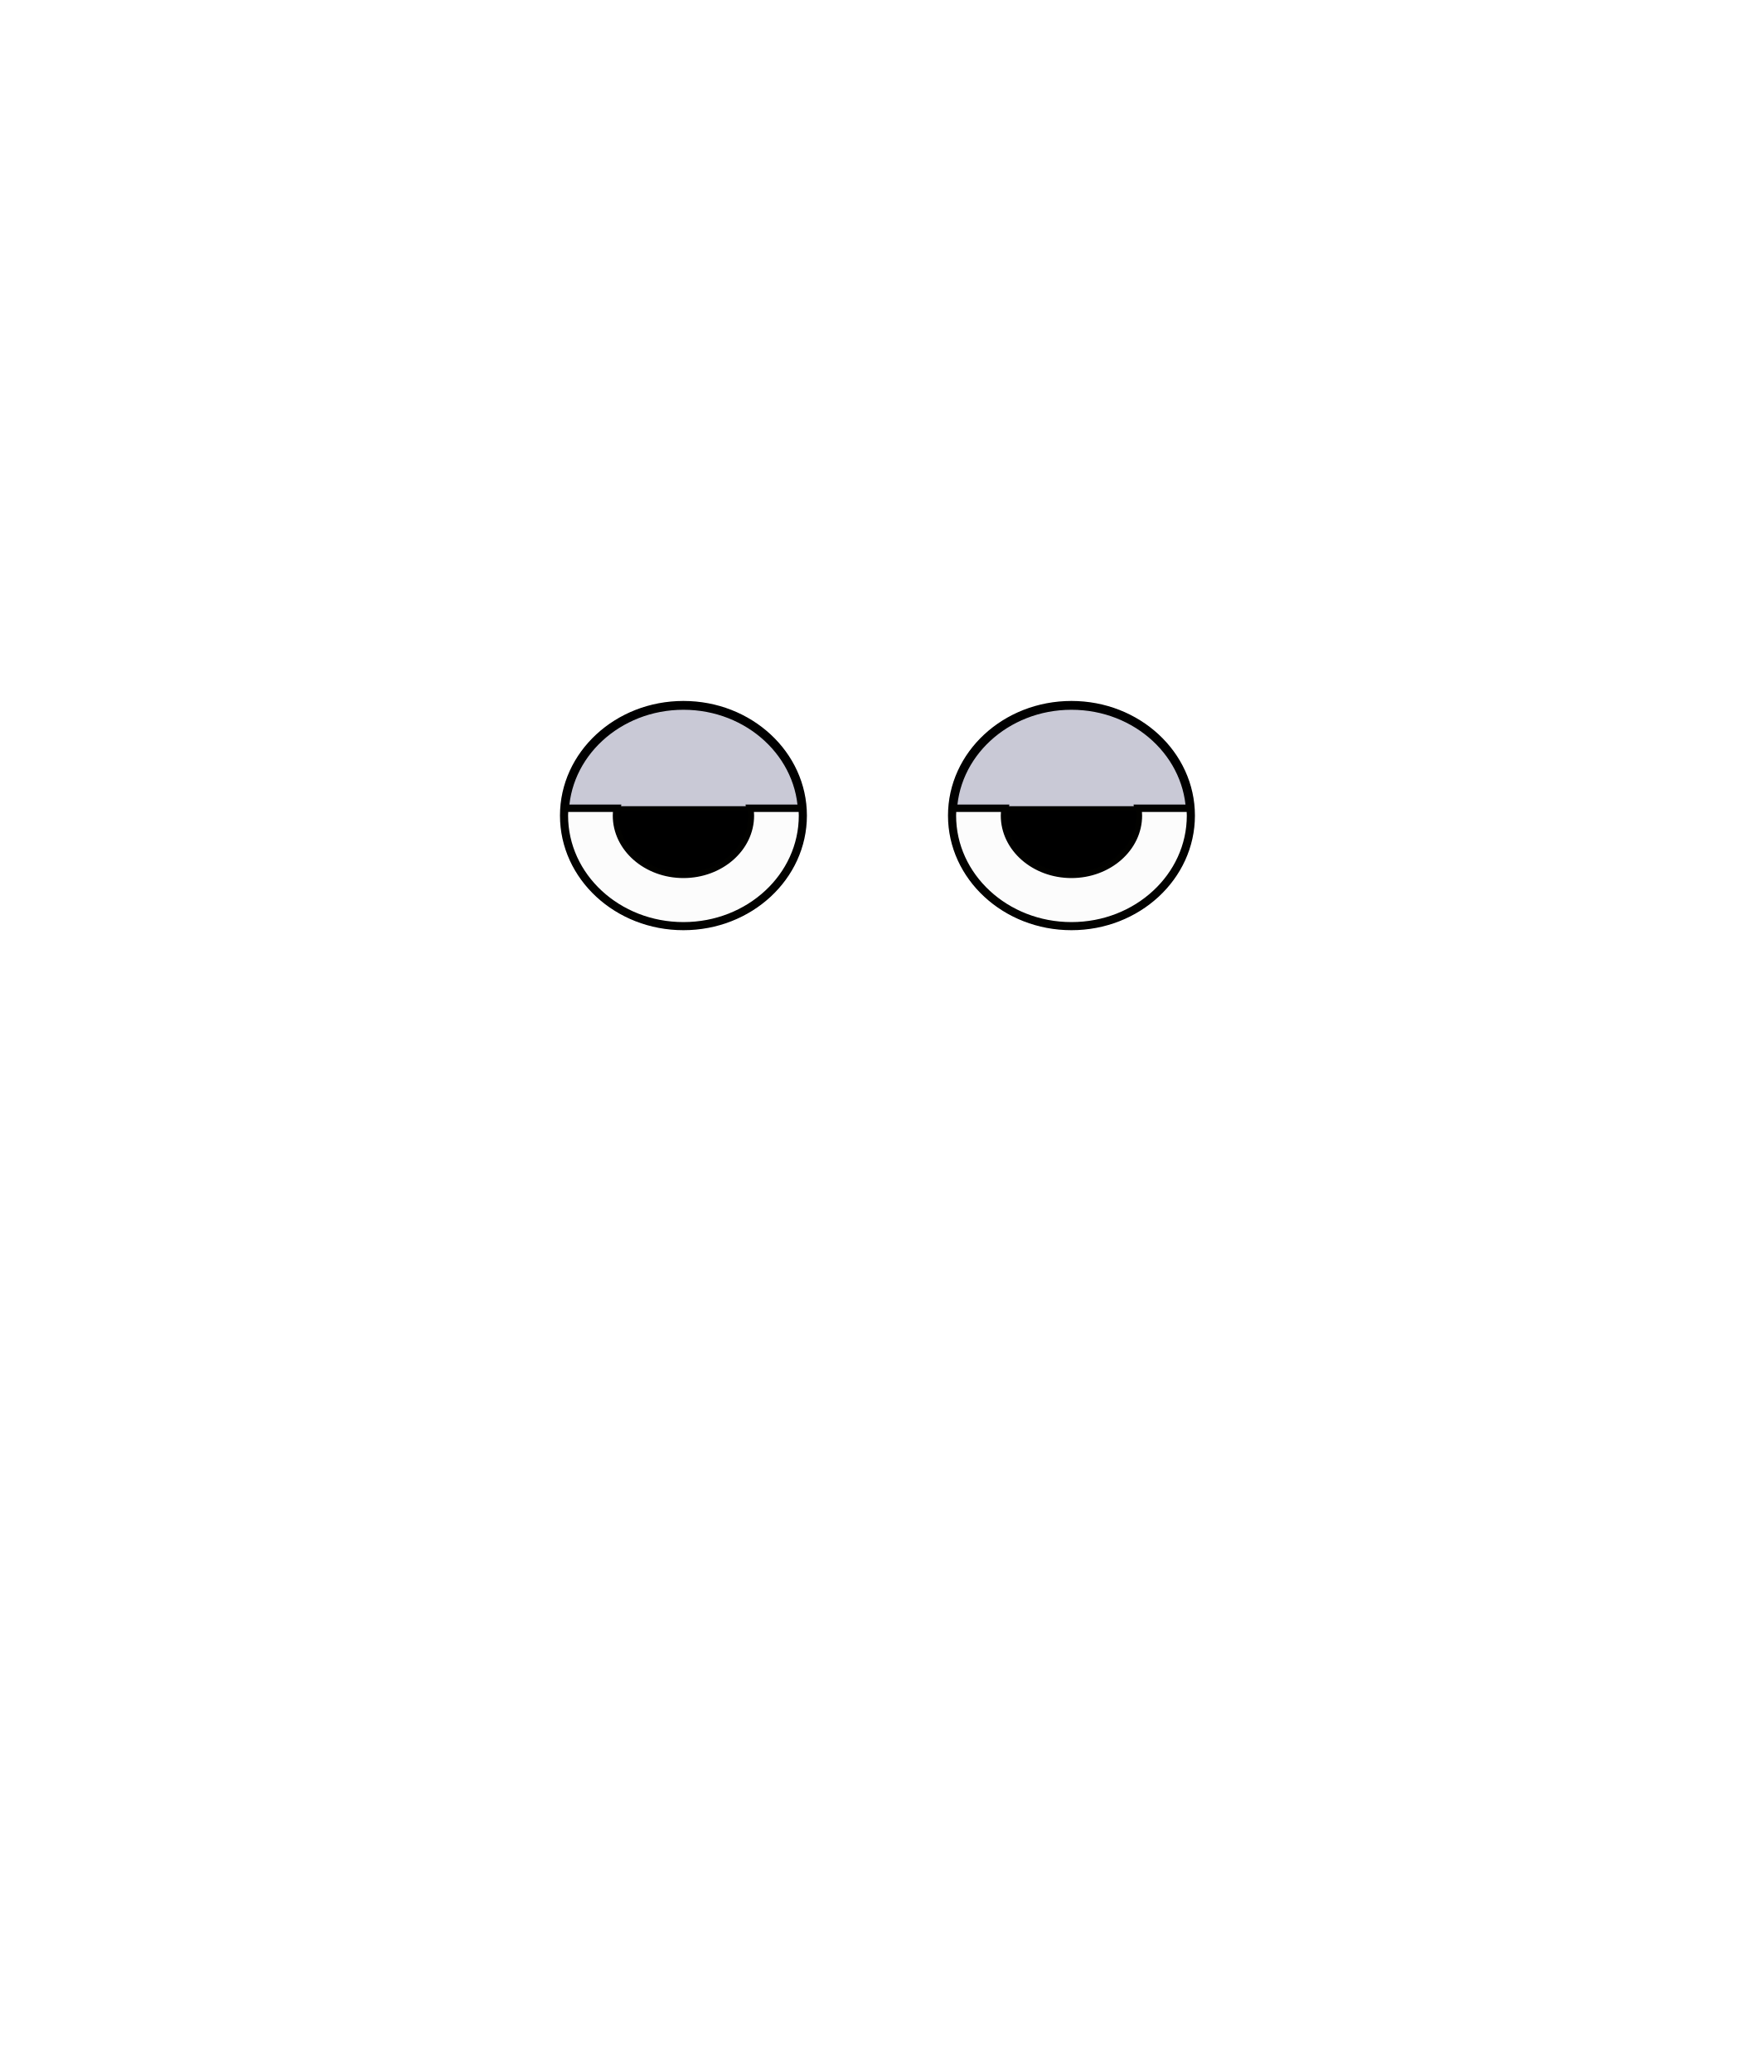
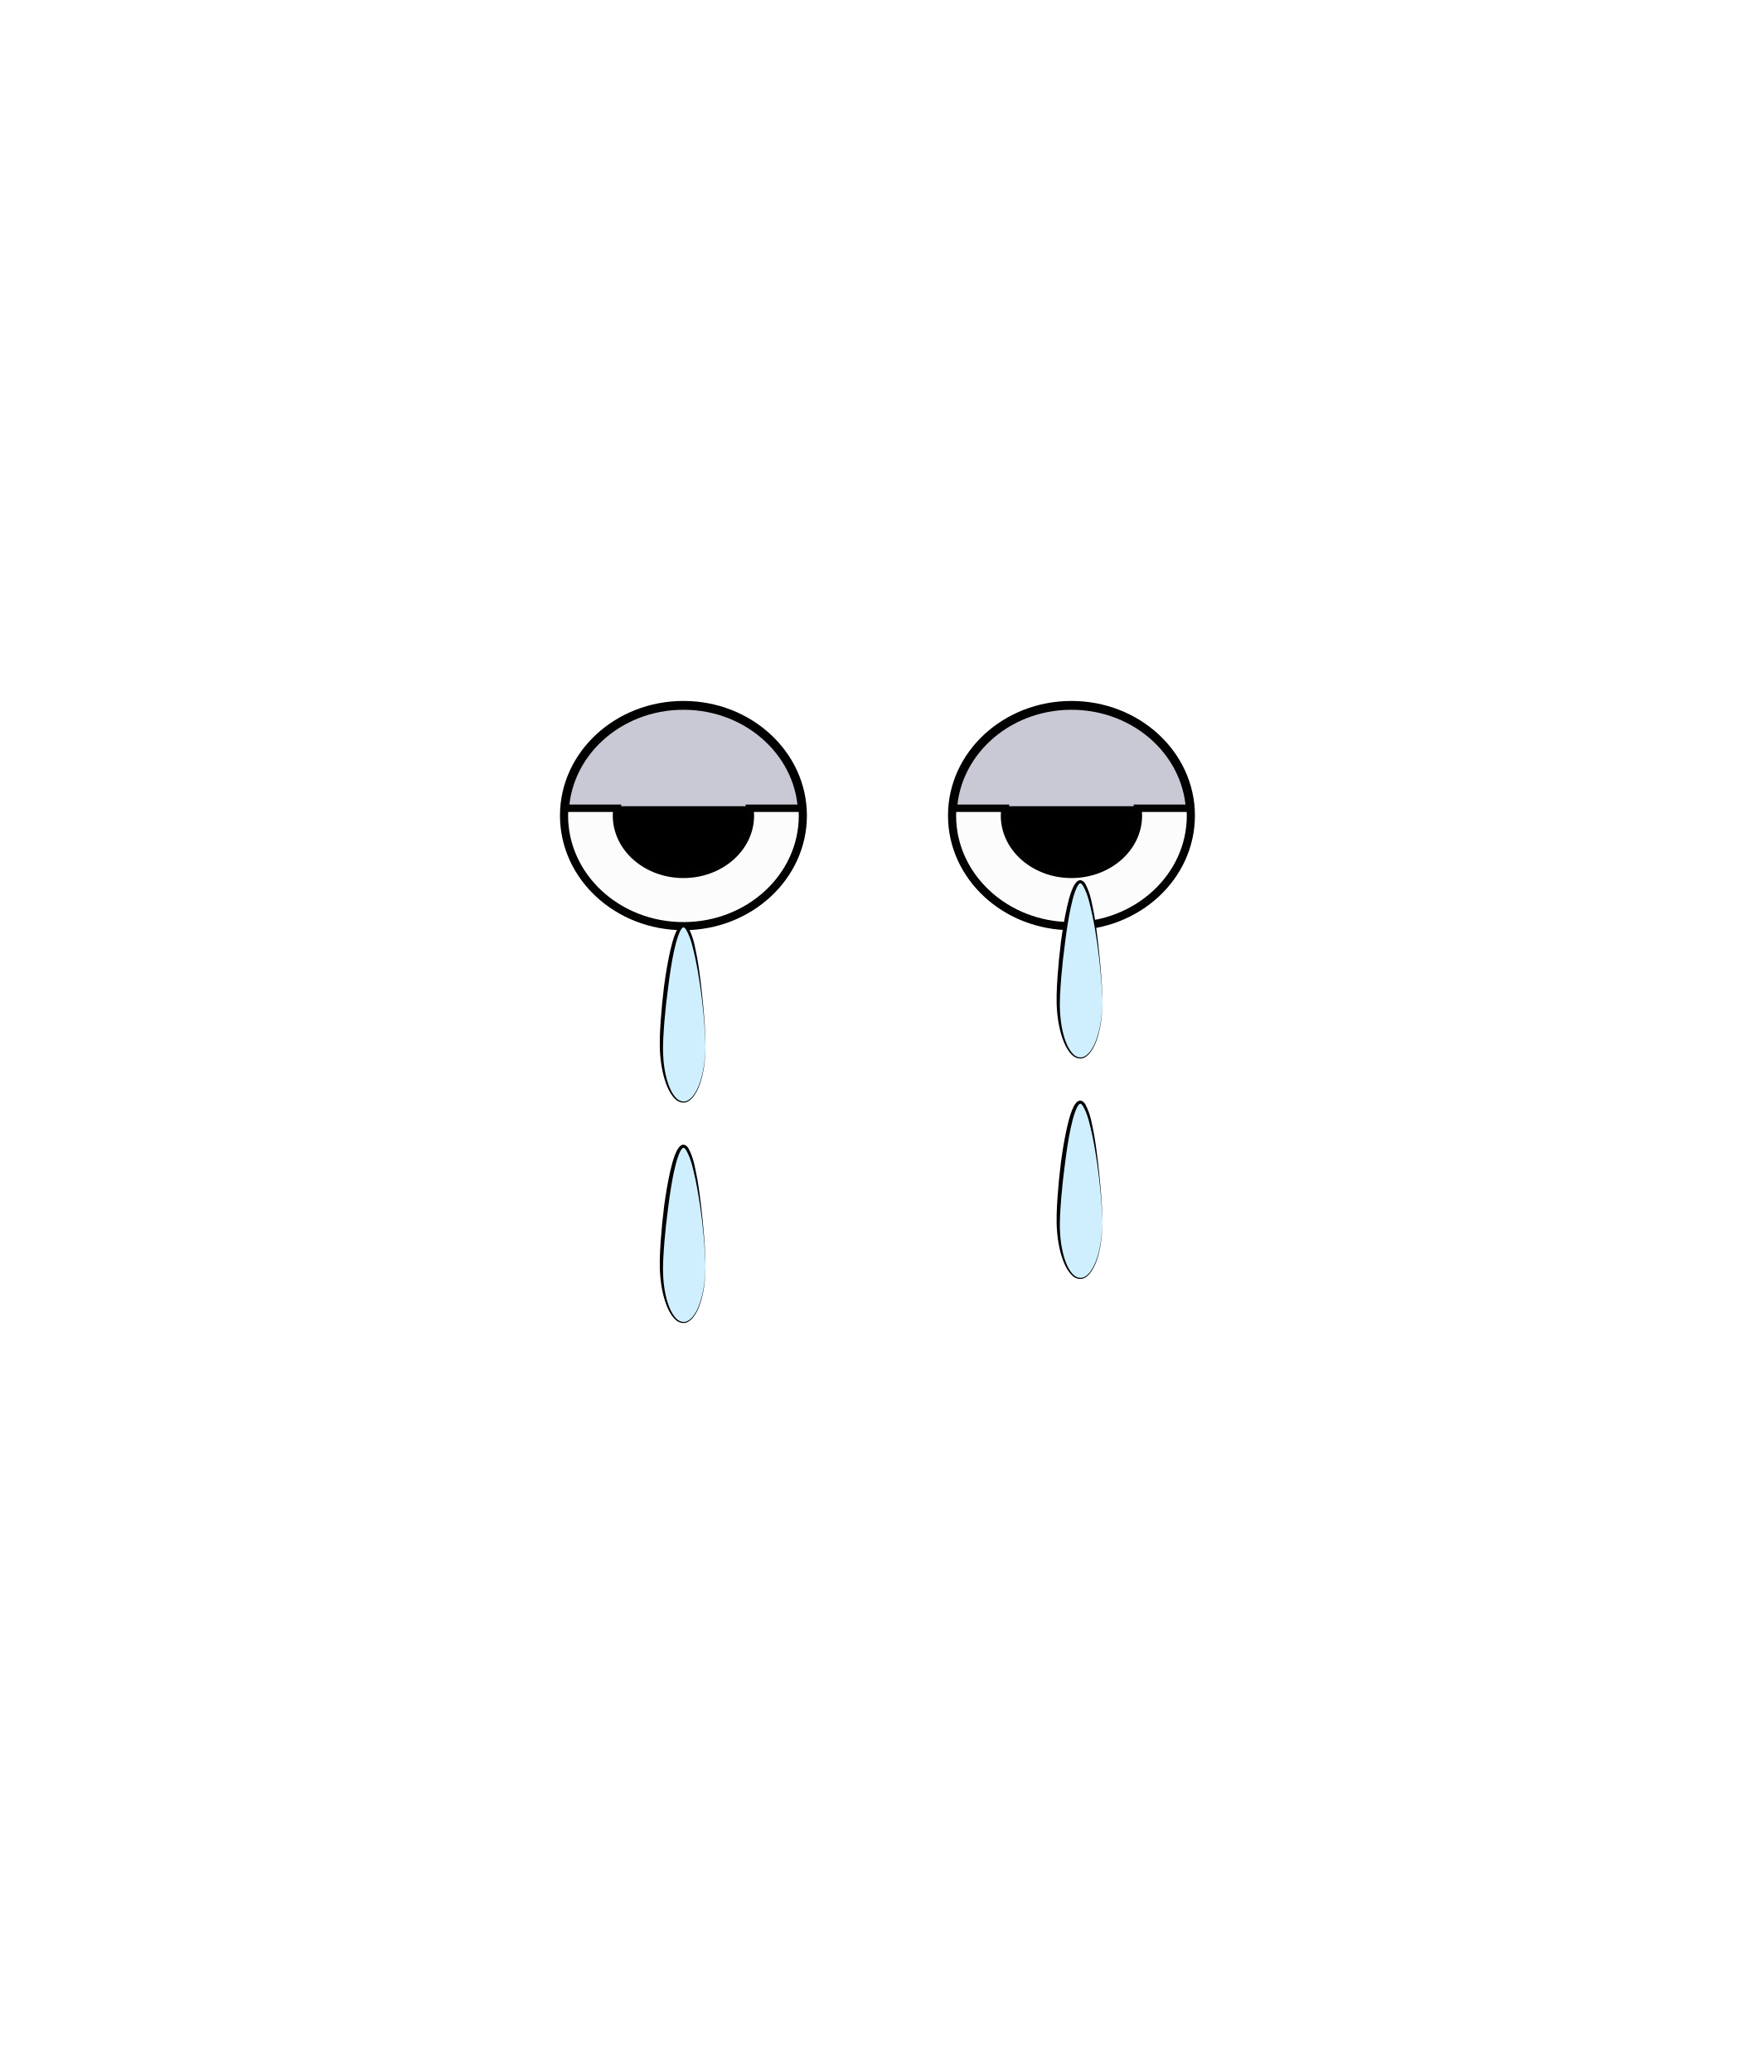
<svg xmlns="http://www.w3.org/2000/svg" version="1.1" x="0px" y="0px" width="200px" height="235px" viewBox="0 0 200 235" enable-background="new 0 0 200 235" xml:space="preserve">
  <g id="Ext">
</g>
  <g id="Guides">
</g>
  <g id="_x31_2_Col_Grid_1_" display="none" enable-background="new    ">
    <g id="Rectangle_xA0_Image_23_" display="inline" opacity="0.102">
	</g>
    <g id="Rectangle_xA0_Image_21_" display="inline" opacity="0.102">
	</g>
    <g id="Rectangle_xA0_Image_19_" display="inline" opacity="0.102">
	</g>
    <g id="Rectangle_xA0_Image_17_" display="inline" opacity="0.102">
	</g>
    <g id="Rectangle_xA0_Image_15_" display="inline" opacity="0.102">
	</g>
    <g id="Rectangle_xA0_Image_13_" display="inline" opacity="0.102">
	</g>
    <g id="Rectangle_xA0_Image_11_" display="inline" opacity="0.102">
	</g>
    <g id="Rectangle_xA0_Image_9_" display="inline" opacity="0.102">
	</g>
    <g id="Rectangle_xA0_Image_7_" display="inline" opacity="0.102">
	</g>
    <g id="Rectangle_xA0_Image_5_" display="inline" opacity="0.102">
	</g>
    <g id="Rectangle_xA0_Image_3_" display="inline" opacity="0.102">
	</g>
    <g id="Rectangle_xA0_Image_1_" display="inline" opacity="0.102">
	</g>
  </g>
  <g id="Bg">
</g>
  <g id="main">
    <g id="Progress">
	</g>
    <g id="Text">
	</g>
  </g>
  <g id="pane">
</g>
  <g id="browserhead">
    <g>
      <ellipse fill="#C9C9D6" stroke="#000000" stroke-miterlimit="10" cx="77.5" cy="92.5" rx="13.5" ry="12.5" />
      <path fill="#FCFCFC" stroke="#020200" stroke-width="0.839" stroke-miterlimit="10" d="M85.027,91.667    c0.039,0.273,0.066,0.55,0.066,0.833c0,3.682-3.4,6.667-7.594,6.667s-7.594-2.985-7.594-6.667c0-0.283,0.026-0.56,0.066-0.833    h-5.928C64.025,91.943,64,92.219,64,92.5c0,6.903,6.044,12.5,13.5,12.5S91,99.403,91,92.5c0-0.281-0.025-0.557-0.045-0.833H85.027    z" />
      <path stroke="#020200" stroke-width="0.459" stroke-miterlimit="10" d="M69.973,91.667c-0.04,0.273-0.066,0.55-0.066,0.833    c0,3.682,3.4,6.667,7.594,6.667s7.594-2.985,7.594-6.667c0-0.283-0.027-0.56-0.066-0.833H69.973z" />
    </g>
    <ellipse fill="#C9C9D6" stroke="#000000" stroke-miterlimit="10" cx="121.5" cy="92.5" rx="13.5" ry="12.5" />
    <path fill="#FCFCFC" stroke="#020200" stroke-width="0.839" stroke-miterlimit="10" d="M129.027,91.667   c0.039,0.273,0.066,0.55,0.066,0.833c0,3.682-3.4,6.667-7.594,6.667s-7.594-2.985-7.594-6.667c0-0.283,0.026-0.56,0.066-0.833   h-5.928C108.025,91.943,108,92.219,108,92.5c0,6.903,6.044,12.5,13.5,12.5S135,99.403,135,92.5c0-0.281-0.025-0.557-0.045-0.833   H129.027z" />
    <path stroke="#020200" stroke-width="0.459" stroke-miterlimit="10" d="M113.973,91.667c-0.04,0.273-0.066,0.55-0.066,0.833   c0,3.682,3.4,6.667,7.594,6.667s7.594-2.985,7.594-6.667c0-0.283-0.027-0.56-0.066-0.833H113.973z" />
+     <g>
+       <path fill="#CFEFFF" d="M80,118.637c0,3.514-1.119,6.363-2.5,6.363s-2.5-2.85-2.5-6.363S76.119,105,77.5,105    S80,115.123,80,118.637z" />
+       <path d="M80,118.637c0,0-0.002,0.166-0.006,0.48c-0.006,0.312-0.029,0.773-0.089,1.355c-0.069,0.581-0.177,1.287-0.409,2.071    c-0.115,0.392-0.262,0.804-0.477,1.211c-0.216,0.401-0.48,0.829-0.92,1.115c-0.432,0.317-1.113,0.206-1.504-0.199    c-0.416-0.379-0.701-0.889-0.93-1.423c-0.447-1.078-0.691-2.293-0.795-3.555c-0.107-1.268-0.04-2.572,0.049-3.889    c0.094-1.317,0.223-2.652,0.387-3.984c0.184-1.329,0.396-2.655,0.688-3.95c0.149-0.646,0.313-1.286,0.549-1.907    c0.13-0.307,0.253-0.615,0.499-0.896c0.094-0.133,0.361-0.298,0.582-0.217c0.067,0.012,0.23,0.113,0.277,0.175    c0.062,0.069,0.125,0.139,0.166,0.212c0.631,1.177,0.781,2.387,1.01,3.518c0.195,1.136,0.336,2.215,0.447,3.213    c0.225,1.995,0.363,3.662,0.422,4.831C80.01,117.967,80,118.637,80,118.637z M80,118.637c0,0-0.02-2.684-0.58-6.656    c-0.143-0.992-0.318-2.064-0.551-3.188c-0.252-1.1-0.479-2.348-1.076-3.37c-0.184-0.249-0.301-0.338-0.48-0.112    c-0.17,0.205-0.291,0.504-0.398,0.793c-0.211,0.591-0.369,1.22-0.505,1.857c-0.272,1.279-0.464,2.6-0.632,3.921    c-0.182,1.32-0.326,2.647-0.436,3.955c-0.096,1.309-0.203,2.597-0.141,3.835c0.059,1.237,0.26,2.437,0.66,3.497    c0.203,0.524,0.465,1.024,0.84,1.388c0.354,0.383,0.93,0.497,1.346,0.224c0.418-0.251,0.699-0.661,0.912-1.058    c0.218-0.398,0.369-0.807,0.488-1.193c0.241-0.777,0.357-1.48,0.434-2.06c0.068-0.581,0.097-1.04,0.105-1.353    C79.996,118.803,80,118.637,80,118.637z" />
+     </g>
+     <g>
+       <path fill="#CFEFFF" d="M125,113.637c0,3.514-1.119,6.363-2.5,6.363s-2.5-2.85-2.5-6.363S121.119,100,122.5,100    S125,110.123,125,113.637z" />
+       <path d="M125,113.637c0,0-0.002,0.166-0.006,0.48c-0.006,0.312-0.029,0.773-0.089,1.355c-0.069,0.581-0.177,1.287-0.409,2.071    c-0.115,0.392-0.262,0.804-0.477,1.211c-0.216,0.401-0.48,0.829-0.92,1.115c-0.432,0.317-1.113,0.206-1.504-0.199    c-0.416-0.379-0.701-0.889-0.93-1.423c-0.447-1.078-0.691-2.293-0.795-3.555c-0.107-1.268-0.04-2.572,0.049-3.889    c0.094-1.317,0.223-2.652,0.387-3.984c0.184-1.329,0.396-2.655,0.688-3.95c0.149-0.646,0.313-1.286,0.549-1.907    c0.13-0.307,0.253-0.615,0.499-0.896c0.094-0.133,0.361-0.298,0.582-0.217c0.067,0.012,0.23,0.113,0.277,0.175    c0.062,0.069,0.125,0.139,0.166,0.212c0.631,1.177,0.781,2.387,1.01,3.518c0.195,1.136,0.336,2.215,0.447,3.213    c0.225,1.995,0.363,3.662,0.422,4.831C125.01,112.967,125,113.637,125,113.637z M125,113.637c0,0-0.02-2.684-0.58-6.656    c-0.143-0.992-0.318-2.064-0.551-3.188c-0.252-1.1-0.479-2.348-1.076-3.37c-0.184-0.249-0.301-0.338-0.48-0.112    c-0.17,0.205-0.291,0.504-0.398,0.793c-0.211,0.591-0.369,1.22-0.505,1.857c-0.272,1.279-0.464,2.6-0.632,3.921    c-0.182,1.32-0.326,2.647-0.436,3.955c-0.096,1.309-0.203,2.597-0.141,3.835c0.059,1.237,0.26,2.437,0.66,3.497    c0.203,0.524,0.465,1.024,0.84,1.388c0.354,0.383,0.93,0.497,1.346,0.224c0.418-0.251,0.699-0.661,0.912-1.058    c0.218-0.398,0.369-0.807,0.488-1.193c0.241-0.777,0.357-1.48,0.434-2.06c0.068-0.581,0.097-1.04,0.105-1.353    C124.996,113.803,125,113.637,125,113.637z" />
+     </g>
+     <g>
+       <path fill="#CFEFFF" d="M80,143.637c0,3.514-1.119,6.363-2.5,6.363s-2.5-2.85-2.5-6.363S76.119,130,77.5,130    S80,140.123,80,143.637z" />
+       <path d="M80,143.637c0,0-0.002,0.166-0.006,0.48c-0.006,0.312-0.029,0.773-0.089,1.355c-0.069,0.581-0.177,1.287-0.409,2.071    c-0.115,0.392-0.262,0.804-0.477,1.211c-0.216,0.401-0.48,0.829-0.92,1.115c-0.432,0.317-1.113,0.206-1.504-0.199    c-0.416-0.379-0.701-0.889-0.93-1.423c-0.447-1.078-0.691-2.293-0.795-3.555c-0.107-1.268-0.04-2.572,0.049-3.889    c0.094-1.317,0.223-2.652,0.387-3.984c0.184-1.329,0.396-2.655,0.688-3.95c0.149-0.646,0.313-1.286,0.549-1.907    c0.13-0.307,0.253-0.615,0.499-0.896c0.094-0.133,0.361-0.298,0.582-0.217c0.067,0.012,0.23,0.113,0.277,0.175    c0.062,0.069,0.125,0.139,0.166,0.212c0.631,1.177,0.781,2.387,1.01,3.518c0.195,1.136,0.336,2.215,0.447,3.213    c0.225,1.995,0.363,3.662,0.422,4.831C80.01,142.967,80,143.637,80,143.637z M80,143.637c0,0-0.02-2.684-0.58-6.656    c-0.143-0.992-0.318-2.064-0.551-3.188c-0.252-1.1-0.479-2.348-1.076-3.37c-0.184-0.249-0.301-0.338-0.48-0.112    c-0.17,0.205-0.291,0.504-0.398,0.793c-0.211,0.591-0.369,1.22-0.505,1.857c-0.272,1.279-0.464,2.6-0.632,3.921    c-0.182,1.32-0.326,2.647-0.436,3.955c-0.096,1.309-0.203,2.597-0.141,3.835c0.059,1.237,0.26,2.437,0.66,3.497    c0.203,0.524,0.465,1.024,0.84,1.388c0.354,0.383,0.93,0.497,1.346,0.224c0.418-0.251,0.699-0.661,0.912-1.058    c0.218-0.398,0.369-0.807,0.488-1.193c0.241-0.777,0.357-1.48,0.434-2.06c0.068-0.581,0.097-1.04,0.105-1.353    C79.996,143.803,80,143.637,80,143.637z" />
+     </g>
+     <g>
+       <path fill="#CFEFFF" d="M125,138.637c0,3.514-1.119,6.363-2.5,6.363s-2.5-2.85-2.5-6.363S121.119,125,122.5,125    S125,135.123,125,138.637z" />
+       <path d="M125,138.637c0,0-0.002,0.166-0.006,0.48c-0.006,0.312-0.029,0.773-0.089,1.355c-0.069,0.581-0.177,1.287-0.409,2.071    c-0.115,0.392-0.262,0.804-0.477,1.211c-0.216,0.401-0.48,0.829-0.92,1.115c-0.432,0.317-1.113,0.206-1.504-0.199    c-0.416-0.379-0.701-0.889-0.93-1.423c-0.447-1.078-0.691-2.293-0.795-3.555c-0.107-1.268-0.04-2.572,0.049-3.889    c0.094-1.317,0.223-2.652,0.387-3.984c0.184-1.329,0.396-2.655,0.688-3.95c0.149-0.646,0.313-1.286,0.549-1.907    c0.13-0.307,0.253-0.615,0.499-0.896c0.094-0.133,0.361-0.298,0.582-0.217c0.067,0.012,0.23,0.113,0.277,0.175    c0.062,0.069,0.125,0.139,0.166,0.212c0.631,1.177,0.781,2.387,1.01,3.518c0.195,1.136,0.336,2.215,0.447,3.213    c0.225,1.995,0.363,3.662,0.422,4.831C125.01,137.967,125,138.637,125,138.637z M125,138.637c0,0-0.02-2.684-0.58-6.656    c-0.143-0.992-0.318-2.064-0.551-3.188c-0.252-1.1-0.479-2.348-1.076-3.37c-0.184-0.249-0.301-0.338-0.48-0.112    c-0.17,0.205-0.291,0.504-0.398,0.793c-0.211,0.591-0.369,1.22-0.505,1.857c-0.272,1.279-0.464,2.6-0.632,3.921    c-0.182,1.32-0.326,2.647-0.436,3.955c-0.096,1.309-0.203,2.597-0.141,3.835c0.059,1.237,0.26,2.437,0.66,3.497    c0.203,0.524,0.465,1.024,0.84,1.388c0.354,0.383,0.93,0.497,1.346,0.224c0.418-0.251,0.699-0.661,0.912-1.058    c0.218-0.398,0.369-0.807,0.488-1.193c0.241-0.777,0.357-1.48,0.434-2.06c0.068-0.581,0.097-1.04,0.105-1.353    C124.996,138.803,125,138.637,125,138.637z" />
+     </g>
  </g>
</svg>
